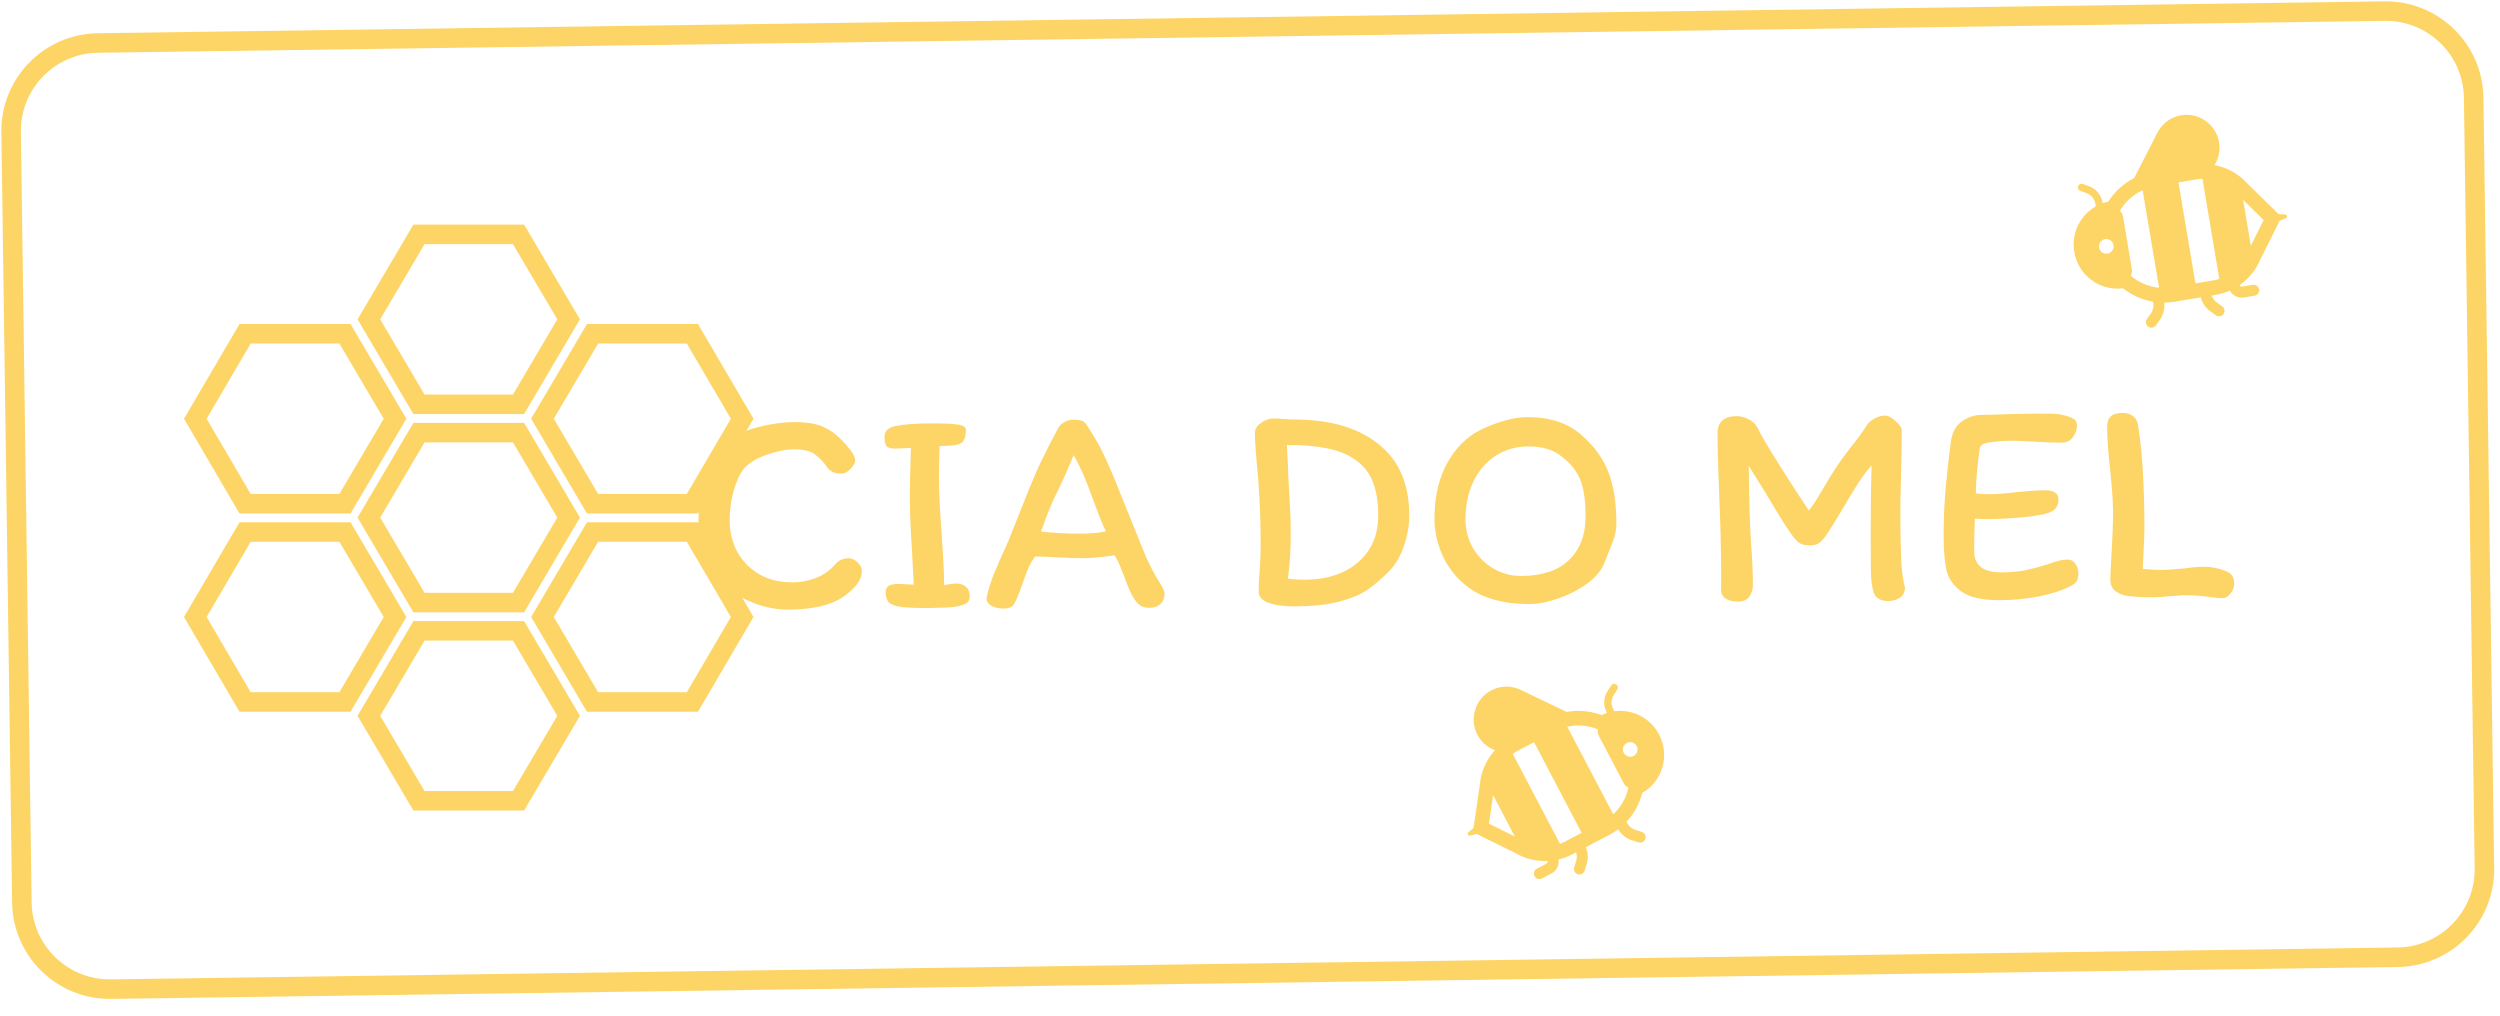
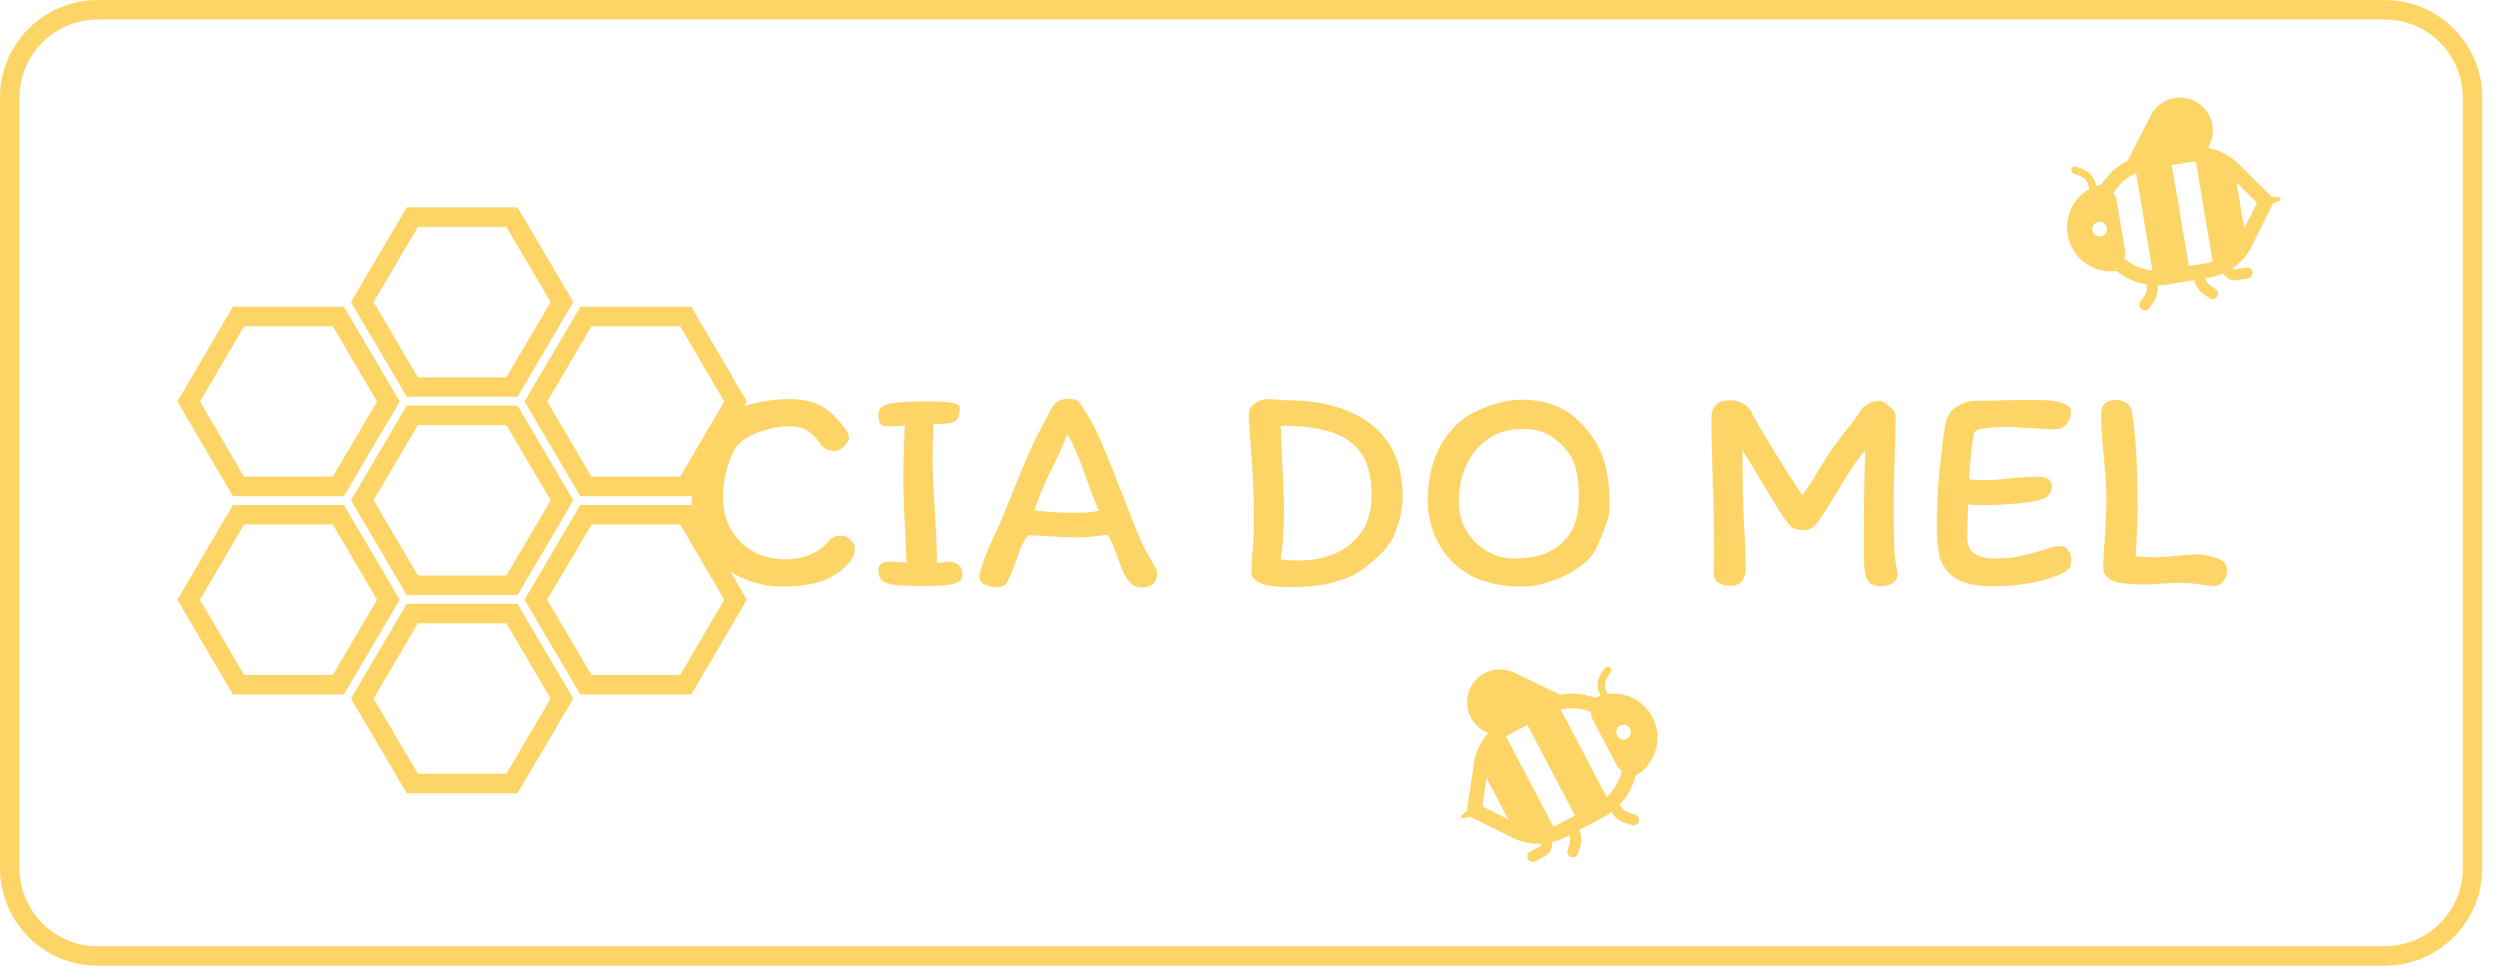
- <svg xmlns="http://www.w3.org/2000/svg" width="128" height="52" viewBox="0 0 128 52" fill="none">
-   <rect x="0.507" y="2.265" width="126.095" height="48.446" rx="4.5" transform="rotate(-0.798992 0.506924 2.26526)" stroke="#FDD567" />
-   <path d="M111.706 5.896C111.157 5.977 110.715 6.314 110.472 6.765L110.466 6.778L110.457 6.794C110.454 6.799 110.452 6.805 110.449 6.811L109.273 9.113C108.729 9.39 108.27 9.809 107.945 10.325C107.846 10.346 107.75 10.372 107.657 10.405L107.65 10.365C107.582 9.958 107.296 9.634 106.903 9.514L106.628 9.415C106.604 9.408 106.579 9.406 106.555 9.409C106.53 9.411 106.506 9.419 106.485 9.43C106.463 9.442 106.444 9.458 106.428 9.477C106.413 9.496 106.401 9.518 106.394 9.542C106.387 9.566 106.385 9.591 106.387 9.615C106.39 9.64 106.397 9.663 106.409 9.685C106.421 9.707 106.437 9.726 106.456 9.741C106.475 9.757 106.497 9.769 106.521 9.776L106.792 9.874C107.049 9.953 107.236 10.165 107.281 10.427L107.304 10.565C106.903 10.794 106.582 11.141 106.385 11.558C106.188 11.975 106.124 12.443 106.201 12.898C106.402 14.094 107.509 14.916 108.697 14.759C109.143 15.115 109.672 15.352 110.235 15.447L110.246 15.515C110.278 15.704 110.234 15.898 110.123 16.053L109.923 16.334C109.834 16.459 109.864 16.637 109.989 16.726C110.054 16.772 110.129 16.786 110.199 16.774C110.269 16.763 110.335 16.725 110.381 16.66L110.581 16.379C110.763 16.122 110.845 15.808 110.811 15.495C110.963 15.494 111.114 15.483 111.265 15.462L112.678 15.225C112.753 15.514 112.925 15.766 113.174 15.944L113.454 16.144C113.519 16.19 113.594 16.204 113.664 16.192C113.734 16.18 113.8 16.143 113.847 16.078C113.936 15.953 113.906 15.775 113.781 15.686L113.5 15.486C113.377 15.398 113.285 15.274 113.237 15.131L113.457 15.094C113.703 15.052 113.944 14.98 114.173 14.879C114.241 15.006 114.348 15.108 114.477 15.171C114.607 15.234 114.752 15.255 114.895 15.232L115.438 15.14C115.59 15.115 115.694 14.964 115.668 14.813C115.643 14.661 115.496 14.556 115.344 14.582L114.801 14.673C114.773 14.678 114.745 14.674 114.721 14.661C114.696 14.648 114.677 14.628 114.665 14.603C115.135 14.278 115.503 13.825 115.725 13.298L116.718 11.3L117.031 11.177C117.134 11.133 117.108 10.981 116.997 10.977L116.662 10.962L115.07 9.399C114.628 8.906 114.035 8.573 113.384 8.453C113.61 8.092 113.69 7.659 113.609 7.242C113.438 6.362 112.592 5.762 111.706 5.896M113.628 14.283C113.531 14.313 113.432 14.337 113.332 14.353L112.406 14.509L111.538 9.339L112.464 9.183C112.564 9.166 112.665 9.156 112.766 9.153L113.628 14.283ZM115.243 12.582L114.848 10.232L115.899 11.264L115.243 12.582ZM109.096 14.117C109.152 14.015 109.172 13.897 109.152 13.783L108.701 11.094C108.68 10.974 108.62 10.871 108.536 10.796C108.808 10.333 109.215 9.964 109.703 9.739L110.543 14.732C110.009 14.679 109.504 14.465 109.096 14.117ZM107.904 12.984C107.806 13.001 107.705 12.977 107.624 12.92C107.543 12.862 107.489 12.774 107.472 12.676C107.456 12.578 107.479 12.478 107.537 12.397C107.594 12.316 107.682 12.261 107.78 12.244C107.878 12.228 107.979 12.251 108.06 12.309C108.141 12.367 108.195 12.454 108.212 12.552C108.228 12.65 108.205 12.751 108.147 12.832C108.09 12.913 108.002 12.968 107.904 12.984Z" fill="#FDD567" />
-   <path d="M76.326 35.361C76.812 35.093 77.367 35.094 77.835 35.306L77.846 35.313L77.863 35.321C77.869 35.323 77.874 35.326 77.88 35.329L80.21 36.45C80.81 36.341 81.429 36.397 82 36.612C82.091 36.568 82.184 36.531 82.278 36.501L82.259 36.465C82.067 36.1 82.099 35.668 82.339 35.335L82.498 35.09C82.513 35.07 82.531 35.053 82.552 35.041C82.573 35.028 82.597 35.019 82.621 35.016C82.646 35.012 82.671 35.013 82.695 35.019C82.719 35.025 82.741 35.035 82.761 35.05C82.781 35.064 82.798 35.083 82.811 35.104C82.823 35.125 82.832 35.148 82.835 35.173C82.839 35.197 82.838 35.222 82.832 35.246C82.826 35.27 82.816 35.292 82.801 35.312L82.645 35.555C82.488 35.773 82.467 36.055 82.591 36.291L82.656 36.415C83.114 36.355 83.579 36.436 83.988 36.649C84.398 36.862 84.732 37.196 84.945 37.605C85.509 38.679 85.125 40.003 84.084 40.597C83.944 41.15 83.666 41.659 83.276 42.075L83.308 42.136C83.397 42.306 83.549 42.434 83.731 42.49L84.061 42.593C84.207 42.639 84.291 42.798 84.245 42.945C84.222 43.021 84.171 43.077 84.108 43.11C84.045 43.143 83.969 43.153 83.893 43.13L83.564 43.027C83.264 42.932 83.008 42.731 82.846 42.462C82.725 42.553 82.598 42.636 82.465 42.71L81.196 43.376C81.311 43.652 81.328 43.957 81.237 44.249L81.134 44.578C81.11 44.654 81.059 44.71 80.996 44.743C80.933 44.776 80.858 44.786 80.782 44.763C80.635 44.717 80.552 44.557 80.597 44.411L80.7 44.081C80.745 43.937 80.743 43.783 80.695 43.64L80.497 43.743C80.275 43.86 80.04 43.948 79.797 44.006C79.819 44.148 79.796 44.294 79.731 44.422C79.667 44.551 79.563 44.656 79.436 44.723L78.948 44.979C78.811 45.051 78.638 44.994 78.566 44.858C78.495 44.721 78.548 44.549 78.684 44.478L79.173 44.222C79.197 44.209 79.217 44.188 79.229 44.163C79.24 44.139 79.244 44.11 79.239 44.083C78.667 44.109 78.1 43.971 77.605 43.686L75.605 42.697L75.281 42.787C75.173 42.814 75.101 42.678 75.187 42.608L75.445 42.393L75.767 40.185C75.821 39.526 76.091 38.902 76.536 38.412C76.139 38.261 75.813 37.965 75.625 37.584C75.228 36.78 75.539 35.791 76.326 35.361M79.87 43.202C79.966 43.167 80.058 43.126 80.148 43.079L80.98 42.642L78.543 38L77.712 38.437C77.621 38.484 77.535 38.537 77.453 38.596L79.87 43.202ZM77.555 42.825L76.448 40.715L76.236 42.172L77.555 42.825ZM83.377 40.327C83.271 40.28 83.184 40.198 83.131 40.095L81.864 37.681C81.807 37.573 81.793 37.455 81.814 37.344C81.317 37.14 80.77 37.092 80.245 37.209L82.598 41.692C82.991 41.327 83.263 40.851 83.377 40.327ZM83.641 38.704C83.729 38.658 83.796 38.578 83.825 38.483C83.855 38.389 83.845 38.286 83.799 38.198C83.753 38.109 83.674 38.043 83.579 38.014C83.484 37.984 83.381 37.994 83.293 38.04C83.205 38.086 83.139 38.165 83.109 38.26C83.079 38.355 83.089 38.458 83.135 38.546C83.181 38.634 83.261 38.7 83.356 38.73C83.451 38.76 83.553 38.75 83.641 38.704Z" fill="#FDD567" />
-   <path d="M43.374 22.835C43.525 23.014 43.631 23.158 43.692 23.268C43.753 23.378 43.784 23.482 43.785 23.582C43.785 23.702 43.707 23.843 43.548 24.004C43.399 24.165 43.25 24.246 43.1 24.247C42.9 24.249 42.739 24.22 42.619 24.161C42.498 24.102 42.398 24.008 42.317 23.878C42.155 23.64 41.959 23.436 41.727 23.268C41.496 23.09 41.135 23.002 40.645 23.006C40.225 23.009 39.746 23.108 39.207 23.302C38.679 23.496 38.301 23.734 38.073 24.015C37.875 24.267 37.703 24.648 37.556 25.159C37.42 25.67 37.354 26.166 37.358 26.646C37.362 27.226 37.491 27.76 37.745 28.248C38.008 28.726 38.381 29.108 38.863 29.395C39.356 29.681 39.942 29.822 40.622 29.816C40.992 29.814 41.371 29.741 41.76 29.598C42.159 29.445 42.502 29.202 42.789 28.87L42.775 28.87C42.953 28.679 43.177 28.582 43.447 28.58C43.607 28.579 43.758 28.648 43.899 28.787C44.05 28.925 44.126 29.065 44.127 29.205C44.128 29.355 44.104 29.49 44.055 29.61C44.016 29.721 43.937 29.846 43.818 29.987C43.411 30.45 42.929 30.769 42.37 30.943C41.812 31.117 41.142 31.207 40.362 31.213C39.672 31.219 38.971 31.059 38.258 30.734C37.556 30.41 37.013 30.014 36.63 29.547C36.427 29.258 36.229 28.845 36.035 28.306C35.851 27.757 35.758 27.313 35.755 26.973C35.748 26.103 35.872 25.277 36.126 24.495C36.39 23.703 36.785 23.07 37.312 22.596C37.66 22.273 38.163 22.03 38.822 21.865C39.48 21.7 40.085 21.615 40.635 21.611C41.305 21.606 41.83 21.697 42.212 21.884C42.603 22.061 42.99 22.378 43.374 22.835ZM48.108 22.845C48.083 23.485 48.072 24.1 48.077 24.69C48.081 25.3 48.128 26.195 48.217 27.374C48.228 27.554 48.251 27.919 48.285 28.468C48.319 29.008 48.338 29.503 48.342 29.953C48.441 29.942 48.546 29.927 48.656 29.906C48.776 29.885 48.866 29.874 48.926 29.874C49.146 29.872 49.321 29.926 49.452 30.035C49.583 30.144 49.649 30.313 49.651 30.543C49.652 30.693 49.593 30.809 49.474 30.89C49.354 30.97 49.145 31.032 48.845 31.074C48.555 31.106 48.13 31.125 47.57 31.129C46.95 31.134 46.485 31.117 46.175 31.079C45.865 31.042 45.649 30.968 45.528 30.859C45.407 30.74 45.346 30.566 45.344 30.336C45.343 30.166 45.397 30.05 45.507 29.989C45.616 29.929 45.771 29.898 45.971 29.896L46.286 29.909L46.781 29.935L46.693 28.165C46.626 27.206 46.589 26.326 46.583 25.526C46.58 25.096 46.59 24.506 46.615 23.756L46.638 22.931C46.299 22.953 46.034 22.965 45.844 22.967C45.624 22.968 45.473 22.93 45.393 22.85C45.322 22.771 45.286 22.606 45.284 22.356C45.282 22.076 45.471 21.895 45.85 21.812C46.239 21.729 46.829 21.684 47.619 21.678C48.229 21.674 48.684 21.69 48.984 21.728C49.295 21.766 49.45 21.854 49.452 21.994C49.454 22.334 49.381 22.56 49.232 22.671C49.092 22.772 48.818 22.824 48.408 22.827L48.108 22.845ZM58.189 30.824C58.058 30.655 57.946 30.471 57.855 30.271C57.763 30.062 57.666 29.813 57.564 29.523C57.544 29.474 57.483 29.324 57.381 29.075C57.289 28.825 57.182 28.611 57.061 28.432C56.432 28.527 55.917 28.576 55.517 28.579C55.297 28.58 55.052 28.577 54.782 28.569C54.522 28.551 54.327 28.543 54.197 28.544C53.697 28.508 53.296 28.491 52.996 28.493C52.878 28.654 52.774 28.825 52.685 29.005C52.607 29.186 52.504 29.457 52.376 29.817C52.2 30.339 52.048 30.71 51.92 30.931C51.831 31.082 51.657 31.158 51.397 31.16C51.176 31.162 50.971 31.118 50.781 31.03C50.6 30.931 50.509 30.797 50.507 30.627C50.584 30.246 50.706 29.845 50.873 29.424C51.05 28.992 51.301 28.421 51.625 27.708L52.214 26.234C52.538 25.391 52.833 24.669 53.098 24.067C53.373 23.465 53.733 22.752 54.177 21.929C54.236 21.808 54.335 21.707 54.474 21.627C54.614 21.535 54.769 21.489 54.938 21.488C55.129 21.486 55.264 21.5 55.344 21.53C55.434 21.549 55.504 21.589 55.555 21.648C55.605 21.698 55.681 21.807 55.782 21.977C56.126 22.504 56.42 23.047 56.664 23.605C56.919 24.163 57.24 24.936 57.627 25.923L57.948 26.715C58.233 27.433 58.478 28.036 58.682 28.525C58.895 29.003 59.129 29.442 59.382 29.84C59.544 30.098 59.625 30.278 59.626 30.378C59.628 30.618 59.554 30.803 59.405 30.934C59.266 31.055 59.081 31.117 58.851 31.119C58.561 31.121 58.341 31.023 58.189 30.824ZM56.617 27.205C56.454 26.867 56.22 26.278 55.913 25.441C55.597 24.543 55.281 23.83 54.967 23.303C54.781 23.784 54.505 24.406 54.141 25.169C53.895 25.641 53.615 26.323 53.302 27.215C53.942 27.291 54.633 27.325 55.373 27.32C55.903 27.316 56.317 27.278 56.617 27.205ZM64.444 30.296C64.442 29.966 64.459 29.601 64.496 29.201C64.532 28.741 64.548 28.16 64.543 27.46C64.533 26.181 64.469 24.946 64.35 23.757C64.284 23.017 64.25 22.493 64.248 22.183C64.246 21.973 64.35 21.797 64.559 21.655C64.768 21.504 64.982 21.427 65.202 21.425C65.342 21.424 65.512 21.433 65.712 21.451C65.912 21.47 66.058 21.479 66.148 21.478C68.397 21.461 70.057 22.054 71.126 23.256C71.802 24.031 72.145 25.063 72.155 26.353C72.159 26.893 72.063 27.439 71.867 27.99C71.681 28.532 71.409 28.974 71.052 29.316C70.665 29.699 70.297 30.007 69.949 30.24C69.611 30.462 69.147 30.651 68.558 30.805C67.979 30.96 67.235 31.04 66.325 31.047C65.745 31.052 65.284 30.99 64.944 30.863C64.612 30.735 64.446 30.546 64.444 30.296ZM66.885 29.678C67.555 29.673 68.169 29.548 68.727 29.304C69.285 29.05 69.732 28.676 70.068 28.184C70.405 27.681 70.57 27.07 70.564 26.35C70.559 25.64 70.455 25.051 70.251 24.582C70.048 24.104 69.7 23.716 69.207 23.42C68.836 23.193 68.379 23.031 67.839 22.936C67.298 22.83 66.647 22.779 65.888 22.785C65.888 22.885 65.9 23.115 65.923 23.475C65.945 23.815 65.957 24.1 65.959 24.33L65.977 24.66C66.044 25.699 66.081 26.524 66.085 27.134C66.093 28.094 66.044 28.924 65.939 29.625C66.179 29.663 66.495 29.681 66.885 29.678ZM78.114 21.358C78.754 21.353 79.305 21.429 79.766 21.585C80.237 21.742 80.654 21.984 81.016 22.311C81.651 22.876 82.096 23.498 82.351 24.176C82.616 24.844 82.752 25.703 82.76 26.753C82.762 27.013 82.729 27.258 82.661 27.489C82.592 27.709 82.489 27.98 82.352 28.301L82.16 28.782C82.023 29.163 81.736 29.521 81.299 29.854C80.861 30.177 80.368 30.436 79.819 30.63C79.271 30.824 78.772 30.923 78.322 30.927C77.402 30.933 76.595 30.79 75.903 30.495C75.221 30.19 74.652 29.709 74.197 29.053C73.965 28.704 73.782 28.316 73.648 27.887C73.515 27.448 73.447 27.028 73.444 26.628C73.436 25.608 73.609 24.722 73.964 23.969C74.328 23.206 74.834 22.613 75.48 22.188C75.849 21.965 76.287 21.772 76.796 21.608C77.315 21.444 77.754 21.36 78.114 21.358ZM75.034 26.616C75.038 27.136 75.166 27.62 75.42 28.068C75.683 28.506 76.031 28.854 76.463 29.11C76.905 29.367 77.386 29.494 77.906 29.49C78.976 29.482 79.789 29.205 80.344 28.661C80.91 28.117 81.19 27.355 81.182 26.375C81.177 25.615 81.087 25.015 80.914 24.577C80.74 24.138 80.432 23.745 79.99 23.399C79.748 23.201 79.487 23.062 79.207 22.985C78.936 22.897 78.615 22.854 78.246 22.857C77.606 22.862 77.042 23.026 76.554 23.35C76.067 23.673 75.69 24.121 75.424 24.693C75.159 25.265 75.028 25.906 75.034 26.616ZM96.538 21.279C96.678 21.277 96.849 21.371 97.051 21.56C97.262 21.738 97.368 21.892 97.369 22.022C97.374 22.632 97.36 23.468 97.328 24.528C97.32 24.788 97.312 25.103 97.305 25.473C97.298 25.833 97.296 26.253 97.3 26.733C97.306 27.533 97.321 28.208 97.345 28.758C97.379 29.297 97.442 29.742 97.535 30.091C97.527 30.331 97.433 30.507 97.254 30.619C97.075 30.72 96.89 30.771 96.7 30.773C96.31 30.776 96.059 30.642 95.947 30.373C95.845 30.104 95.792 29.7 95.788 29.16C95.771 26.96 95.783 25.184 95.823 23.834C95.595 24.086 95.377 24.372 95.169 24.694C94.962 25.016 94.705 25.438 94.399 25.96C94.004 26.633 93.683 27.145 93.435 27.497C93.307 27.658 93.192 27.769 93.093 27.83C92.993 27.891 92.844 27.922 92.644 27.923C92.394 27.925 92.198 27.867 92.057 27.748C91.926 27.629 91.77 27.435 91.588 27.166C91.325 26.778 90.91 26.106 90.343 25.151L89.538 23.852C89.55 25.491 89.59 26.836 89.658 27.886C89.713 28.535 89.743 29.22 89.749 29.94C89.751 30.18 89.687 30.386 89.558 30.557C89.44 30.718 89.255 30.799 89.005 30.801C88.735 30.803 88.52 30.755 88.359 30.656C88.208 30.557 88.127 30.407 88.116 30.207C88.124 30.037 88.127 29.757 88.124 29.367C88.115 28.057 88.085 26.838 88.037 25.708L87.999 24.658C87.986 24.348 87.974 23.988 87.961 23.578C87.947 23.159 87.939 22.704 87.935 22.214C87.931 21.614 88.254 21.311 88.903 21.306C89.103 21.305 89.304 21.353 89.505 21.452C89.715 21.55 89.871 21.694 89.973 21.883C90.146 22.242 90.551 22.929 91.189 23.944C91.826 24.949 92.302 25.681 92.615 26.138C92.823 25.867 93.011 25.585 93.179 25.294C93.356 25.003 93.505 24.752 93.623 24.541C93.989 23.938 94.384 23.37 94.81 22.837C95.137 22.434 95.404 22.062 95.612 21.721C95.711 21.6 95.84 21.499 95.999 21.418C96.169 21.326 96.349 21.28 96.538 21.279ZM105.839 28.648C106.029 28.647 106.169 28.721 106.26 28.87C106.361 29.01 106.412 29.164 106.414 29.334C106.415 29.544 106.381 29.695 106.312 29.785C106.253 29.865 106.133 29.951 105.954 30.043C105.536 30.246 105.017 30.41 104.398 30.535C103.779 30.659 103.114 30.724 102.404 30.73C101.514 30.736 100.858 30.591 100.436 30.294C100.024 29.997 99.766 29.639 99.663 29.22C99.569 28.791 99.52 28.231 99.515 27.541C99.509 26.801 99.534 26.076 99.589 25.366C99.643 24.645 99.741 23.73 99.883 22.618C99.949 22.138 100.137 21.791 100.445 21.579C100.753 21.357 101.092 21.244 101.462 21.241C101.772 21.239 102.277 21.225 102.977 21.2L104.282 21.175C104.822 21.171 105.212 21.183 105.452 21.211C105.753 21.269 105.973 21.337 106.114 21.416C106.264 21.485 106.34 21.61 106.342 21.79C106.343 21.989 106.275 22.185 106.136 22.376C106.008 22.567 105.808 22.664 105.538 22.666C105.228 22.668 104.783 22.651 104.203 22.616C103.623 22.58 103.187 22.563 102.897 22.566C102.647 22.567 102.403 22.584 102.163 22.616C101.883 22.638 101.683 22.675 101.564 22.726C101.444 22.777 101.375 22.862 101.356 22.982C101.223 24.013 101.159 24.774 101.163 25.264C101.393 25.292 101.618 25.305 101.838 25.304C102.118 25.302 102.418 25.284 102.738 25.252C103.058 25.219 103.262 25.198 103.352 25.187C103.882 25.133 104.337 25.105 104.717 25.102C104.937 25.1 105.102 25.139 105.213 25.218C105.333 25.297 105.394 25.407 105.395 25.547C105.397 25.767 105.338 25.937 105.219 26.058C105.11 26.179 104.911 26.27 104.621 26.333C104.272 26.405 103.837 26.464 103.317 26.508C102.808 26.551 102.308 26.575 101.818 26.579C101.648 26.58 101.413 26.572 101.113 26.554C101.087 27.164 101.076 27.73 101.08 28.25C101.086 28.959 101.558 29.311 102.498 29.304C102.998 29.3 103.413 29.262 103.743 29.189C104.072 29.117 104.451 29.014 104.88 28.881C105.279 28.728 105.599 28.65 105.839 28.648ZM108.673 21.142C108.863 21.14 109.034 21.189 109.184 21.288C109.345 21.387 109.441 21.561 109.473 21.811C109.599 22.6 109.68 23.389 109.716 24.179C109.762 24.959 109.789 25.844 109.796 26.834C109.799 27.254 109.77 28.019 109.709 29.129C110.149 29.166 110.489 29.183 110.729 29.182C110.899 29.18 111.284 29.152 111.883 29.098C112.233 29.045 112.538 29.018 112.798 29.016C113.038 29.014 113.258 29.038 113.458 29.086C113.659 29.125 113.864 29.193 114.075 29.291C114.286 29.41 114.392 29.594 114.394 29.844C114.396 30.044 114.332 30.224 114.203 30.385C114.084 30.546 113.94 30.627 113.77 30.629C113.65 30.63 113.46 30.611 113.2 30.573C112.729 30.506 112.279 30.475 111.849 30.478C111.709 30.479 111.549 30.49 111.369 30.512C111.199 30.523 111.074 30.529 110.994 30.53C110.755 30.561 110.515 30.578 110.275 30.58C109.785 30.584 109.344 30.562 108.954 30.515C108.754 30.497 108.553 30.423 108.352 30.295C108.151 30.156 108.05 29.957 108.048 29.697C108.047 29.547 108.064 29.162 108.099 28.541C108.161 27.511 108.19 26.726 108.186 26.186C108.183 25.766 108.16 25.326 108.116 24.866C108.073 24.407 108.046 24.117 108.035 23.997C107.938 23.148 107.888 22.448 107.884 21.898C107.882 21.638 107.941 21.447 108.06 21.326C108.189 21.206 108.393 21.144 108.673 21.142Z" fill="#FDD567" />
-   <path d="M26.549 20.7L29.113 16.35L26.549 12H21.451L18.887 16.35L21.451 20.7H26.549ZM21.451 22.15L18.887 26.5L21.451 30.85H26.549L29.113 26.5L26.549 22.15H21.451ZM30.338 25.79H35.451L38 21.439L35.451 17.09H30.338L27.774 21.439L30.338 25.79ZM35.451 27.239H30.338L27.774 31.59L30.338 35.94H35.451L38 31.59L35.451 27.239ZM17.662 25.79L20.226 21.439L17.662 17.09H12.549L10 21.439L12.549 25.79H17.662ZM17.662 27.239H12.549L10 31.59L12.549 35.94H17.662L20.226 31.59L17.662 27.239ZM21.451 32.3L18.887 36.65L21.451 41H26.549L29.113 36.65L26.549 32.3H21.451Z" stroke="#FDD567" />
+ <svg xmlns="http://www.w3.org/2000/svg" width="128" height="50" viewBox="0 0 128 50" fill="none">
+   <rect x="0.5" y="0.5" width="126.095" height="48.446" rx="4.5" stroke="#FDD567" />
+   <path d="M111.367 5.013C110.818 5.094 110.377 5.43 110.133 5.882L110.127 5.894L110.119 5.911C110.116 5.916 110.113 5.921 110.11 5.927L108.934 8.23C108.39 8.506 107.931 8.925 107.606 9.442C107.507 9.462 107.411 9.489 107.318 9.521L107.312 9.482C107.243 9.075 106.957 8.75 106.564 8.63L106.289 8.532C106.265 8.525 106.241 8.522 106.216 8.525C106.191 8.527 106.168 8.535 106.146 8.547C106.124 8.558 106.105 8.574 106.09 8.593C106.074 8.613 106.063 8.635 106.056 8.658C106.048 8.682 106.046 8.707 106.049 8.731C106.051 8.756 106.059 8.78 106.07 8.801C106.082 8.823 106.098 8.842 106.117 8.858C106.137 8.873 106.159 8.885 106.182 8.892L106.454 8.991C106.71 9.069 106.898 9.281 106.942 9.544L106.965 9.682C106.564 9.91 106.244 10.257 106.046 10.674C105.849 11.092 105.785 11.56 105.863 12.015C106.064 13.21 107.17 14.033 108.358 13.875C108.804 14.231 109.333 14.468 109.896 14.564L109.907 14.632C109.939 14.82 109.896 15.014 109.785 15.169L109.585 15.45C109.496 15.575 109.525 15.753 109.651 15.842C109.716 15.888 109.79 15.902 109.86 15.891C109.931 15.879 109.997 15.841 110.043 15.776L110.243 15.496C110.425 15.239 110.506 14.924 110.472 14.611C110.624 14.61 110.776 14.599 110.926 14.578L112.339 14.341C112.415 14.63 112.586 14.883 112.835 15.06L113.116 15.26C113.181 15.306 113.255 15.32 113.326 15.308C113.396 15.296 113.462 15.259 113.508 15.194C113.597 15.069 113.567 14.891 113.442 14.802L113.161 14.602C113.038 14.515 112.946 14.39 112.898 14.247L113.118 14.21C113.365 14.169 113.605 14.097 113.834 13.995C113.903 14.122 114.009 14.224 114.139 14.287C114.268 14.351 114.414 14.372 114.556 14.348L115.1 14.257C115.251 14.231 115.355 14.081 115.33 13.929C115.304 13.777 115.157 13.673 115.006 13.698L114.462 13.79C114.435 13.794 114.407 13.79 114.382 13.777C114.358 13.764 114.338 13.744 114.326 13.719C114.797 13.394 115.164 12.941 115.386 12.414L116.38 10.416L116.692 10.293C116.795 10.249 116.77 10.097 116.659 10.093L116.323 10.078L114.731 8.515C114.289 8.023 113.696 7.69 113.046 7.569C113.271 7.208 113.351 6.776 113.27 6.358C113.1 5.478 112.254 4.879 111.367 5.012M113.289 13.399C113.192 13.43 113.094 13.453 112.994 13.47L112.068 13.625L111.199 8.455L112.125 8.3C112.226 8.283 112.327 8.273 112.427 8.269L113.289 13.399ZM114.905 11.698L114.51 9.349L115.56 10.38L114.905 11.698ZM108.758 13.233C108.814 13.131 108.833 13.013 108.814 12.899L108.362 10.21C108.342 10.09 108.282 9.987 108.198 9.913C108.469 9.449 108.877 9.08 109.365 8.855L110.204 13.848C109.67 13.796 109.166 13.581 108.758 13.233ZM107.566 12.1C107.467 12.117 107.367 12.094 107.286 12.036C107.205 11.978 107.15 11.891 107.134 11.793C107.117 11.695 107.14 11.594 107.198 11.513C107.256 11.432 107.343 11.377 107.441 11.361C107.539 11.344 107.64 11.367 107.721 11.425C107.802 11.483 107.857 11.57 107.873 11.668C107.89 11.766 107.867 11.867 107.809 11.948C107.751 12.029 107.664 12.084 107.566 12.1Z" fill="#FDD567" />
+   <path d="M75.987 34.477C76.474 34.21 77.029 34.21 77.496 34.423L77.508 34.429L77.525 34.437C77.53 34.439 77.536 34.442 77.542 34.445L79.871 35.567C80.472 35.458 81.09 35.513 81.662 35.728C81.753 35.684 81.845 35.648 81.939 35.617L81.92 35.582C81.728 35.216 81.76 34.785 82 34.451L82.16 34.206C82.174 34.187 82.193 34.17 82.214 34.157C82.235 34.144 82.258 34.136 82.283 34.132C82.307 34.128 82.332 34.129 82.356 34.135C82.38 34.141 82.403 34.151 82.422 34.166C82.442 34.181 82.459 34.199 82.472 34.22C82.485 34.241 82.493 34.265 82.497 34.289C82.501 34.313 82.5 34.338 82.494 34.362C82.488 34.386 82.477 34.409 82.463 34.429L82.307 34.672C82.15 34.889 82.129 35.172 82.252 35.407L82.317 35.531C82.775 35.471 83.24 35.553 83.65 35.766C84.059 35.979 84.393 36.312 84.607 36.722C85.17 37.795 84.787 39.12 83.746 39.713C83.606 40.266 83.328 40.775 82.938 41.192L82.97 41.253C83.059 41.422 83.211 41.55 83.393 41.607L83.722 41.709C83.869 41.755 83.953 41.914 83.907 42.061C83.883 42.137 83.832 42.193 83.769 42.227C83.706 42.26 83.631 42.27 83.555 42.246L83.226 42.143C82.925 42.049 82.67 41.848 82.507 41.578C82.386 41.669 82.259 41.752 82.127 41.827L80.858 42.493C80.973 42.769 80.989 43.073 80.898 43.365L80.796 43.694C80.772 43.77 80.721 43.827 80.658 43.86C80.595 43.893 80.519 43.903 80.444 43.879C80.297 43.833 80.213 43.674 80.259 43.527L80.361 43.198C80.406 43.054 80.405 42.899 80.356 42.756L80.158 42.86C79.937 42.976 79.702 43.064 79.458 43.122C79.481 43.264 79.458 43.41 79.393 43.539C79.328 43.667 79.225 43.773 79.097 43.839L78.609 44.096C78.473 44.167 78.299 44.11 78.228 43.974C78.156 43.838 78.21 43.666 78.346 43.594L78.834 43.338C78.859 43.325 78.878 43.305 78.89 43.28C78.902 43.255 78.905 43.227 78.9 43.2C78.329 43.226 77.762 43.088 77.266 42.802L75.266 41.813L74.943 41.903C74.834 41.931 74.763 41.795 74.849 41.724L75.107 41.509L75.429 39.302C75.482 38.642 75.753 38.018 76.198 37.528C75.8 37.377 75.474 37.082 75.286 36.7C74.89 35.896 75.201 34.907 75.987 34.477M79.532 42.318C79.627 42.283 79.72 42.242 79.809 42.195L80.641 41.758L78.204 37.117L77.373 37.553C77.282 37.6 77.196 37.654 77.114 37.712L79.532 42.318ZM77.216 41.941L76.109 39.831L75.897 41.288L77.216 41.941ZM83.039 39.443C82.933 39.396 82.846 39.314 82.792 39.211L81.525 36.797C81.468 36.69 81.454 36.571 81.476 36.461C80.979 36.256 80.431 36.209 79.907 36.325L82.26 40.808C82.653 40.444 82.925 39.967 83.039 39.443ZM83.303 37.82C83.391 37.774 83.457 37.695 83.487 37.6C83.516 37.505 83.507 37.402 83.46 37.314C83.414 37.226 83.335 37.16 83.24 37.13C83.145 37.101 83.042 37.11 82.954 37.156C82.866 37.202 82.8 37.282 82.77 37.377C82.741 37.472 82.75 37.574 82.796 37.663C82.843 37.751 82.922 37.817 83.017 37.846C83.112 37.876 83.215 37.866 83.303 37.82Z" fill="#FDD567" />
+   <path d="M43.061 21.678C43.211 21.858 43.316 22.003 43.376 22.113C43.436 22.223 43.466 22.328 43.466 22.428C43.466 22.548 43.386 22.688 43.226 22.848C43.076 23.008 42.926 23.088 42.776 23.088C42.576 23.088 42.416 23.058 42.296 22.998C42.176 22.938 42.076 22.843 41.996 22.713C41.836 22.473 41.641 22.268 41.411 22.098C41.181 21.918 40.821 21.828 40.331 21.828C39.911 21.828 39.431 21.923 38.891 22.113C38.361 22.303 37.981 22.538 37.751 22.818C37.551 23.068 37.376 23.448 37.226 23.958C37.086 24.468 37.016 24.963 37.016 25.443C37.016 26.023 37.141 26.558 37.391 27.048C37.651 27.528 38.021 27.913 38.501 28.203C38.991 28.493 39.576 28.638 40.256 28.638C40.626 28.638 41.006 28.568 41.396 28.428C41.796 28.278 42.141 28.038 42.431 27.708H42.416C42.596 27.518 42.821 27.423 43.091 27.423C43.251 27.423 43.401 27.493 43.541 27.633C43.691 27.773 43.766 27.913 43.766 28.053C43.766 28.203 43.741 28.338 43.691 28.458C43.651 28.568 43.571 28.693 43.451 28.833C43.041 29.293 42.556 29.608 41.996 29.778C41.436 29.948 40.766 30.033 39.986 30.033C39.296 30.033 38.596 29.868 37.886 29.538C37.186 29.208 36.646 28.808 36.266 28.338C36.066 28.048 35.871 27.633 35.681 27.093C35.501 26.543 35.411 26.098 35.411 25.758C35.411 24.888 35.541 24.063 35.801 23.283C36.071 22.493 36.471 21.863 37.001 21.393C37.351 21.073 37.856 20.833 38.516 20.673C39.176 20.513 39.781 20.433 40.331 20.433C41.001 20.433 41.526 20.528 41.906 20.718C42.296 20.898 42.681 21.218 43.061 21.678ZM47.794 21.723C47.764 22.363 47.749 22.978 47.749 23.568C47.749 24.178 47.789 25.073 47.869 26.253C47.879 26.433 47.899 26.798 47.929 27.348C47.959 27.888 47.974 28.383 47.974 28.833C48.074 28.823 48.179 28.808 48.289 28.788C48.409 28.768 48.499 28.758 48.559 28.758C48.779 28.758 48.954 28.813 49.084 28.923C49.214 29.033 49.279 29.203 49.279 29.433C49.279 29.583 49.219 29.698 49.099 29.778C48.979 29.858 48.769 29.918 48.469 29.958C48.179 29.988 47.754 30.003 47.194 30.003C46.574 30.003 46.109 29.983 45.799 29.943C45.489 29.903 45.274 29.828 45.154 29.718C45.034 29.598 44.974 29.423 44.974 29.193C44.974 29.023 45.029 28.908 45.139 28.848C45.249 28.788 45.404 28.758 45.604 28.758L45.919 28.773L46.414 28.803L46.339 27.033C46.279 26.073 46.249 25.193 46.249 24.393C46.249 23.963 46.264 23.373 46.294 22.623L46.324 21.798C45.984 21.818 45.719 21.828 45.529 21.828C45.309 21.828 45.159 21.788 45.079 21.708C45.009 21.628 44.974 21.463 44.974 21.213C44.974 20.933 45.164 20.753 45.544 20.673C45.934 20.593 46.524 20.553 47.314 20.553C47.924 20.553 48.379 20.573 48.679 20.613C48.989 20.653 49.144 20.743 49.144 20.883C49.144 21.223 49.069 21.448 48.919 21.558C48.779 21.658 48.504 21.708 48.094 21.708L47.794 21.723ZM57.815 29.778C57.685 29.608 57.575 29.423 57.485 29.223C57.395 29.013 57.3 28.763 57.2 28.473C57.18 28.423 57.12 28.273 57.02 28.023C56.93 27.773 56.825 27.558 56.705 27.378C56.075 27.468 55.56 27.513 55.16 27.513C54.94 27.513 54.695 27.508 54.425 27.498C54.165 27.478 53.97 27.468 53.84 27.468C53.34 27.428 52.94 27.408 52.64 27.408C52.52 27.568 52.415 27.738 52.325 27.918C52.245 28.098 52.14 28.368 52.01 28.728C51.83 29.248 51.675 29.618 51.545 29.838C51.455 29.988 51.28 30.063 51.02 30.063C50.8 30.063 50.595 30.018 50.405 29.928C50.225 29.828 50.135 29.693 50.135 29.523C50.215 29.143 50.34 28.743 50.51 28.323C50.69 27.893 50.945 27.323 51.275 26.613L51.875 25.143C52.205 24.303 52.505 23.583 52.775 22.983C53.055 22.383 53.42 21.673 53.87 20.853C53.93 20.733 54.03 20.633 54.17 20.553C54.31 20.463 54.465 20.418 54.635 20.418C54.825 20.418 54.96 20.433 55.04 20.463C55.13 20.483 55.2 20.523 55.25 20.583C55.3 20.633 55.375 20.743 55.475 20.913C55.815 21.443 56.105 21.988 56.345 22.548C56.595 23.108 56.91 23.883 57.29 24.873L57.605 25.668C57.885 26.388 58.125 26.993 58.325 27.483C58.535 27.963 58.765 28.403 59.015 28.803C59.175 29.063 59.255 29.243 59.255 29.343C59.255 29.583 59.18 29.768 59.03 29.898C58.89 30.018 58.705 30.078 58.475 30.078C58.185 30.078 57.965 29.978 57.815 29.778ZM56.27 26.148C56.11 25.808 55.88 25.218 55.58 24.378C55.27 23.478 54.96 22.763 54.65 22.233C54.46 22.713 54.18 23.333 53.81 24.093C53.56 24.563 53.275 25.243 52.955 26.133C53.595 26.213 54.285 26.253 55.025 26.253C55.555 26.253 55.97 26.218 56.27 26.148ZM64.074 29.298C64.074 28.968 64.094 28.603 64.134 28.203C64.174 27.743 64.194 27.163 64.194 26.463C64.194 25.183 64.139 23.948 64.029 22.758C63.969 22.018 63.939 21.493 63.939 21.183C63.939 20.973 64.044 20.798 64.254 20.658C64.464 20.508 64.679 20.433 64.899 20.433C65.039 20.433 65.209 20.443 65.409 20.463C65.609 20.483 65.754 20.493 65.844 20.493C68.094 20.493 69.749 21.098 70.809 22.308C71.479 23.088 71.814 24.123 71.814 25.413C71.814 25.953 71.714 26.498 71.514 27.048C71.324 27.588 71.049 28.028 70.689 28.368C70.299 28.748 69.929 29.053 69.579 29.283C69.239 29.503 68.774 29.688 68.184 29.838C67.604 29.988 66.859 30.063 65.949 30.063C65.369 30.063 64.909 29.998 64.569 29.868C64.239 29.738 64.074 29.548 64.074 29.298ZM66.519 28.698C67.189 28.698 67.804 28.578 68.364 28.338C68.924 28.088 69.374 27.718 69.714 27.228C70.054 26.728 70.224 26.118 70.224 25.398C70.224 24.688 70.124 24.098 69.924 23.628C69.724 23.148 69.379 22.758 68.889 22.458C68.519 22.228 68.064 22.063 67.524 21.963C66.984 21.853 66.334 21.798 65.574 21.798C65.574 21.898 65.584 22.128 65.604 22.488C65.624 22.828 65.634 23.113 65.634 23.343L65.649 23.673C65.709 24.713 65.739 25.538 65.739 26.148C65.739 27.108 65.684 27.938 65.574 28.638C65.814 28.678 66.129 28.698 66.519 28.698ZM77.811 20.463C78.451 20.463 79.001 20.543 79.461 20.703C79.931 20.863 80.346 21.108 80.706 21.438C81.336 22.008 81.776 22.633 82.026 23.313C82.286 23.983 82.416 24.843 82.416 25.893C82.416 26.153 82.381 26.398 82.311 26.628C82.241 26.848 82.136 27.118 81.996 27.438L81.801 27.918C81.661 28.298 81.371 28.653 80.931 28.983C80.491 29.303 79.996 29.558 79.446 29.748C78.896 29.938 78.396 30.033 77.946 30.033C77.026 30.033 76.221 29.883 75.531 29.583C74.851 29.273 74.286 28.788 73.836 28.128C73.606 27.778 73.426 27.388 73.296 26.958C73.166 26.518 73.101 26.098 73.101 25.698C73.101 24.678 73.281 23.793 73.641 23.043C74.011 22.283 74.521 21.693 75.171 21.273C75.541 21.053 75.981 20.863 76.491 20.703C77.011 20.543 77.451 20.463 77.811 20.463ZM74.691 25.698C74.691 26.218 74.816 26.703 75.066 27.153C75.326 27.593 75.671 27.943 76.101 28.203C76.541 28.463 77.021 28.593 77.541 28.593C78.611 28.593 79.426 28.323 79.986 27.783C80.556 27.243 80.841 26.483 80.841 25.503C80.841 24.743 80.756 24.143 80.586 23.703C80.416 23.263 80.111 22.868 79.671 22.518C79.431 22.318 79.171 22.178 78.891 22.098C78.621 22.008 78.301 21.963 77.931 21.963C77.291 21.963 76.726 22.123 76.236 22.443C75.746 22.763 75.366 23.208 75.096 23.778C74.826 24.348 74.691 24.988 74.691 25.698ZM96.235 20.523C96.375 20.523 96.545 20.618 96.745 20.808C96.955 20.988 97.06 21.143 97.06 21.273C97.06 21.883 97.04 22.718 97 23.778C96.99 24.038 96.98 24.353 96.97 24.723C96.96 25.083 96.955 25.503 96.955 25.983C96.955 26.783 96.965 27.458 96.985 28.008C97.015 28.548 97.075 28.993 97.165 29.343C97.155 29.583 97.06 29.758 96.88 29.868C96.7 29.968 96.515 30.018 96.325 30.018C95.935 30.018 95.685 29.883 95.575 29.613C95.475 29.343 95.425 28.938 95.425 28.398C95.425 26.198 95.45 24.423 95.5 23.073C95.27 23.323 95.05 23.608 94.84 23.928C94.63 24.248 94.37 24.668 94.06 25.188C93.66 25.858 93.335 26.368 93.085 26.718C92.955 26.878 92.84 26.988 92.74 27.048C92.64 27.108 92.49 27.138 92.29 27.138C92.04 27.138 91.845 27.078 91.705 26.958C91.575 26.838 91.42 26.643 91.24 26.373C90.98 25.983 90.57 25.308 90.01 24.348L89.215 23.043C89.215 24.683 89.245 26.028 89.305 27.078C89.355 27.728 89.38 28.413 89.38 29.133C89.38 29.373 89.315 29.578 89.185 29.748C89.065 29.908 88.88 29.988 88.63 29.988C88.36 29.988 88.145 29.938 87.985 29.838C87.835 29.738 87.755 29.588 87.745 29.388C87.755 29.218 87.76 28.938 87.76 28.548C87.76 27.238 87.74 26.018 87.7 24.888L87.67 23.838C87.66 23.528 87.65 23.168 87.64 22.758C87.63 22.338 87.625 21.883 87.625 21.393C87.625 20.793 87.95 20.493 88.6 20.493C88.8 20.493 89 20.543 89.2 20.643C89.41 20.743 89.565 20.888 89.665 21.078C89.835 21.438 90.235 22.128 90.865 23.148C91.495 24.158 91.965 24.893 92.275 25.353C92.485 25.083 92.675 24.803 92.845 24.513C93.025 24.223 93.175 23.973 93.295 23.763C93.665 23.163 94.065 22.598 94.495 22.068C94.825 21.668 95.095 21.298 95.305 20.958C95.405 20.838 95.535 20.738 95.695 20.658C95.865 20.568 96.045 20.523 96.235 20.523ZM105.479 27.963C105.669 27.963 105.809 28.038 105.899 28.188C105.999 28.328 106.049 28.483 106.049 28.653C106.049 28.863 106.014 29.013 105.944 29.103C105.884 29.183 105.764 29.268 105.584 29.358C105.164 29.558 104.644 29.718 104.024 29.838C103.404 29.958 102.739 30.018 102.029 30.018C101.139 30.018 100.484 29.868 100.064 29.568C99.654 29.268 99.4 28.908 99.299 28.488C99.21 28.058 99.165 27.498 99.165 26.808C99.165 26.068 99.195 25.343 99.254 24.633C99.314 23.913 99.419 22.998 99.57 21.888C99.639 21.408 99.829 21.063 100.139 20.853C100.449 20.633 100.789 20.523 101.159 20.523C101.469 20.523 101.974 20.513 102.674 20.493L103.979 20.478C104.519 20.478 104.909 20.493 105.149 20.523C105.449 20.583 105.669 20.653 105.809 20.733C105.959 20.803 106.034 20.928 106.034 21.108C106.034 21.308 105.964 21.503 105.824 21.693C105.694 21.883 105.494 21.978 105.224 21.978C104.914 21.978 104.469 21.958 103.889 21.918C103.309 21.878 102.874 21.858 102.584 21.858C102.334 21.858 102.089 21.873 101.849 21.903C101.569 21.923 101.369 21.958 101.249 22.008C101.129 22.058 101.059 22.143 101.039 22.263C100.899 23.293 100.829 24.053 100.829 24.543C101.059 24.573 101.284 24.588 101.504 24.588C101.784 24.588 102.084 24.573 102.404 24.543C102.724 24.513 102.929 24.493 103.019 24.483C103.549 24.433 104.004 24.408 104.384 24.408C104.604 24.408 104.769 24.448 104.879 24.528C104.999 24.608 105.059 24.718 105.059 24.858C105.059 25.078 104.999 25.248 104.879 25.368C104.769 25.488 104.569 25.578 104.279 25.638C103.929 25.708 103.494 25.763 102.974 25.803C102.464 25.843 101.964 25.863 101.474 25.863C101.304 25.863 101.069 25.853 100.769 25.833C100.739 26.443 100.724 27.008 100.724 27.528C100.724 28.238 101.194 28.593 102.134 28.593C102.634 28.593 103.049 28.558 103.379 28.488C103.709 28.418 104.089 28.318 104.519 28.188C104.919 28.038 105.239 27.963 105.479 27.963ZM108.371 20.478C108.561 20.478 108.731 20.528 108.881 20.628C109.041 20.728 109.136 20.903 109.166 21.153C109.286 21.943 109.361 22.733 109.391 23.523C109.431 24.303 109.451 25.188 109.451 26.178C109.451 26.598 109.416 27.363 109.346 28.473C109.786 28.513 110.126 28.533 110.366 28.533C110.536 28.533 110.921 28.508 111.521 28.458C111.871 28.408 112.176 28.383 112.436 28.383C112.676 28.383 112.896 28.408 113.096 28.458C113.296 28.498 113.501 28.568 113.711 28.668C113.921 28.788 114.026 28.973 114.026 29.223C114.026 29.423 113.961 29.603 113.831 29.763C113.711 29.923 113.566 30.003 113.396 30.003C113.276 30.003 113.086 29.983 112.826 29.943C112.356 29.873 111.906 29.838 111.476 29.838C111.336 29.838 111.176 29.848 110.996 29.868C110.826 29.878 110.701 29.883 110.621 29.883C110.381 29.913 110.141 29.928 109.901 29.928C109.411 29.928 108.971 29.903 108.581 29.853C108.381 29.833 108.181 29.758 107.981 29.628C107.781 29.488 107.681 29.288 107.681 29.028C107.681 28.878 107.701 28.493 107.741 27.873C107.811 26.843 107.846 26.058 107.846 25.518C107.846 25.098 107.826 24.658 107.786 24.198C107.746 23.738 107.721 23.448 107.711 23.328C107.621 22.478 107.576 21.778 107.576 21.228C107.576 20.968 107.636 20.778 107.756 20.658C107.886 20.538 108.091 20.478 108.371 20.478Z" fill="#FDD567" />
+   <path d="M26.211 19.816L28.774 15.466L26.211 11.116H21.112L18.549 15.466L21.112 19.816H26.211ZM21.112 21.266L18.549 25.616L21.112 29.966H26.211L28.774 25.616L26.211 21.266H21.112ZM29.999 24.906H35.112L37.661 20.556L35.112 16.206H29.999L27.436 20.556L29.999 24.906ZM35.112 26.356H29.999L27.436 30.706L29.999 35.056H35.112L37.661 30.706L35.112 26.356ZM17.324 24.906L19.887 20.556L17.324 16.206H12.211L9.661 20.556L12.211 24.906H17.324ZM17.324 26.356H12.211L9.661 30.706L12.211 35.056H17.324L19.887 30.706L17.324 26.356ZM21.112 31.416L18.549 35.766L21.112 40.116H26.211L28.774 35.766L26.211 31.416H21.112Z" stroke="#FDD567" />
</svg>
